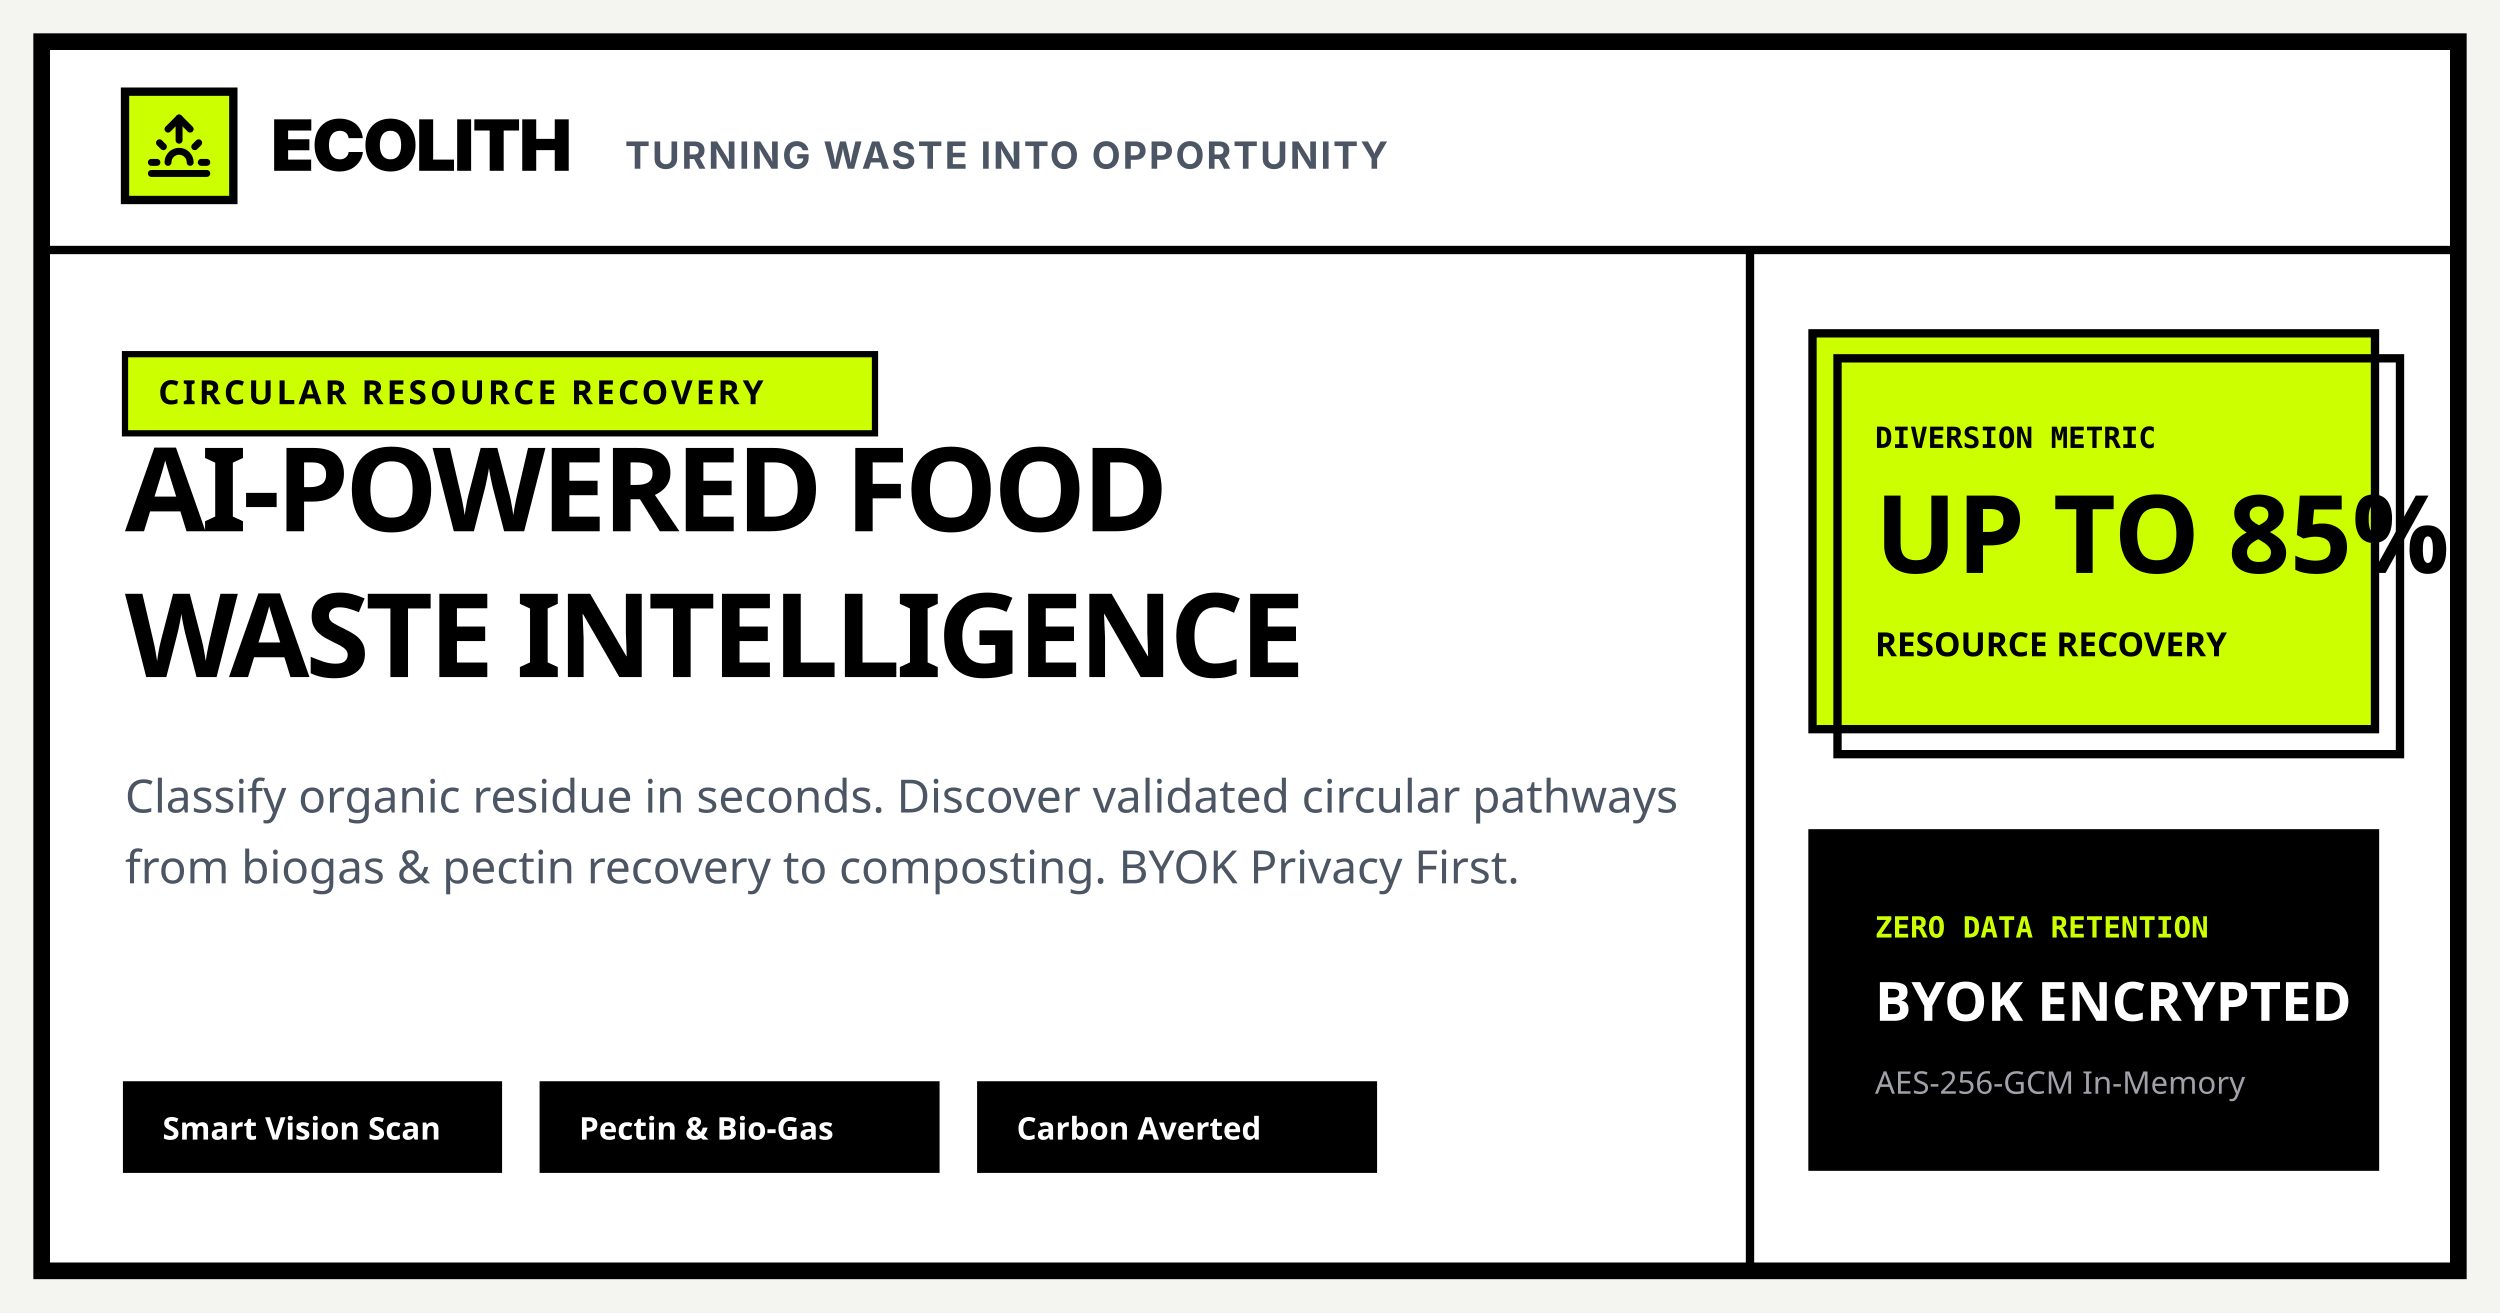
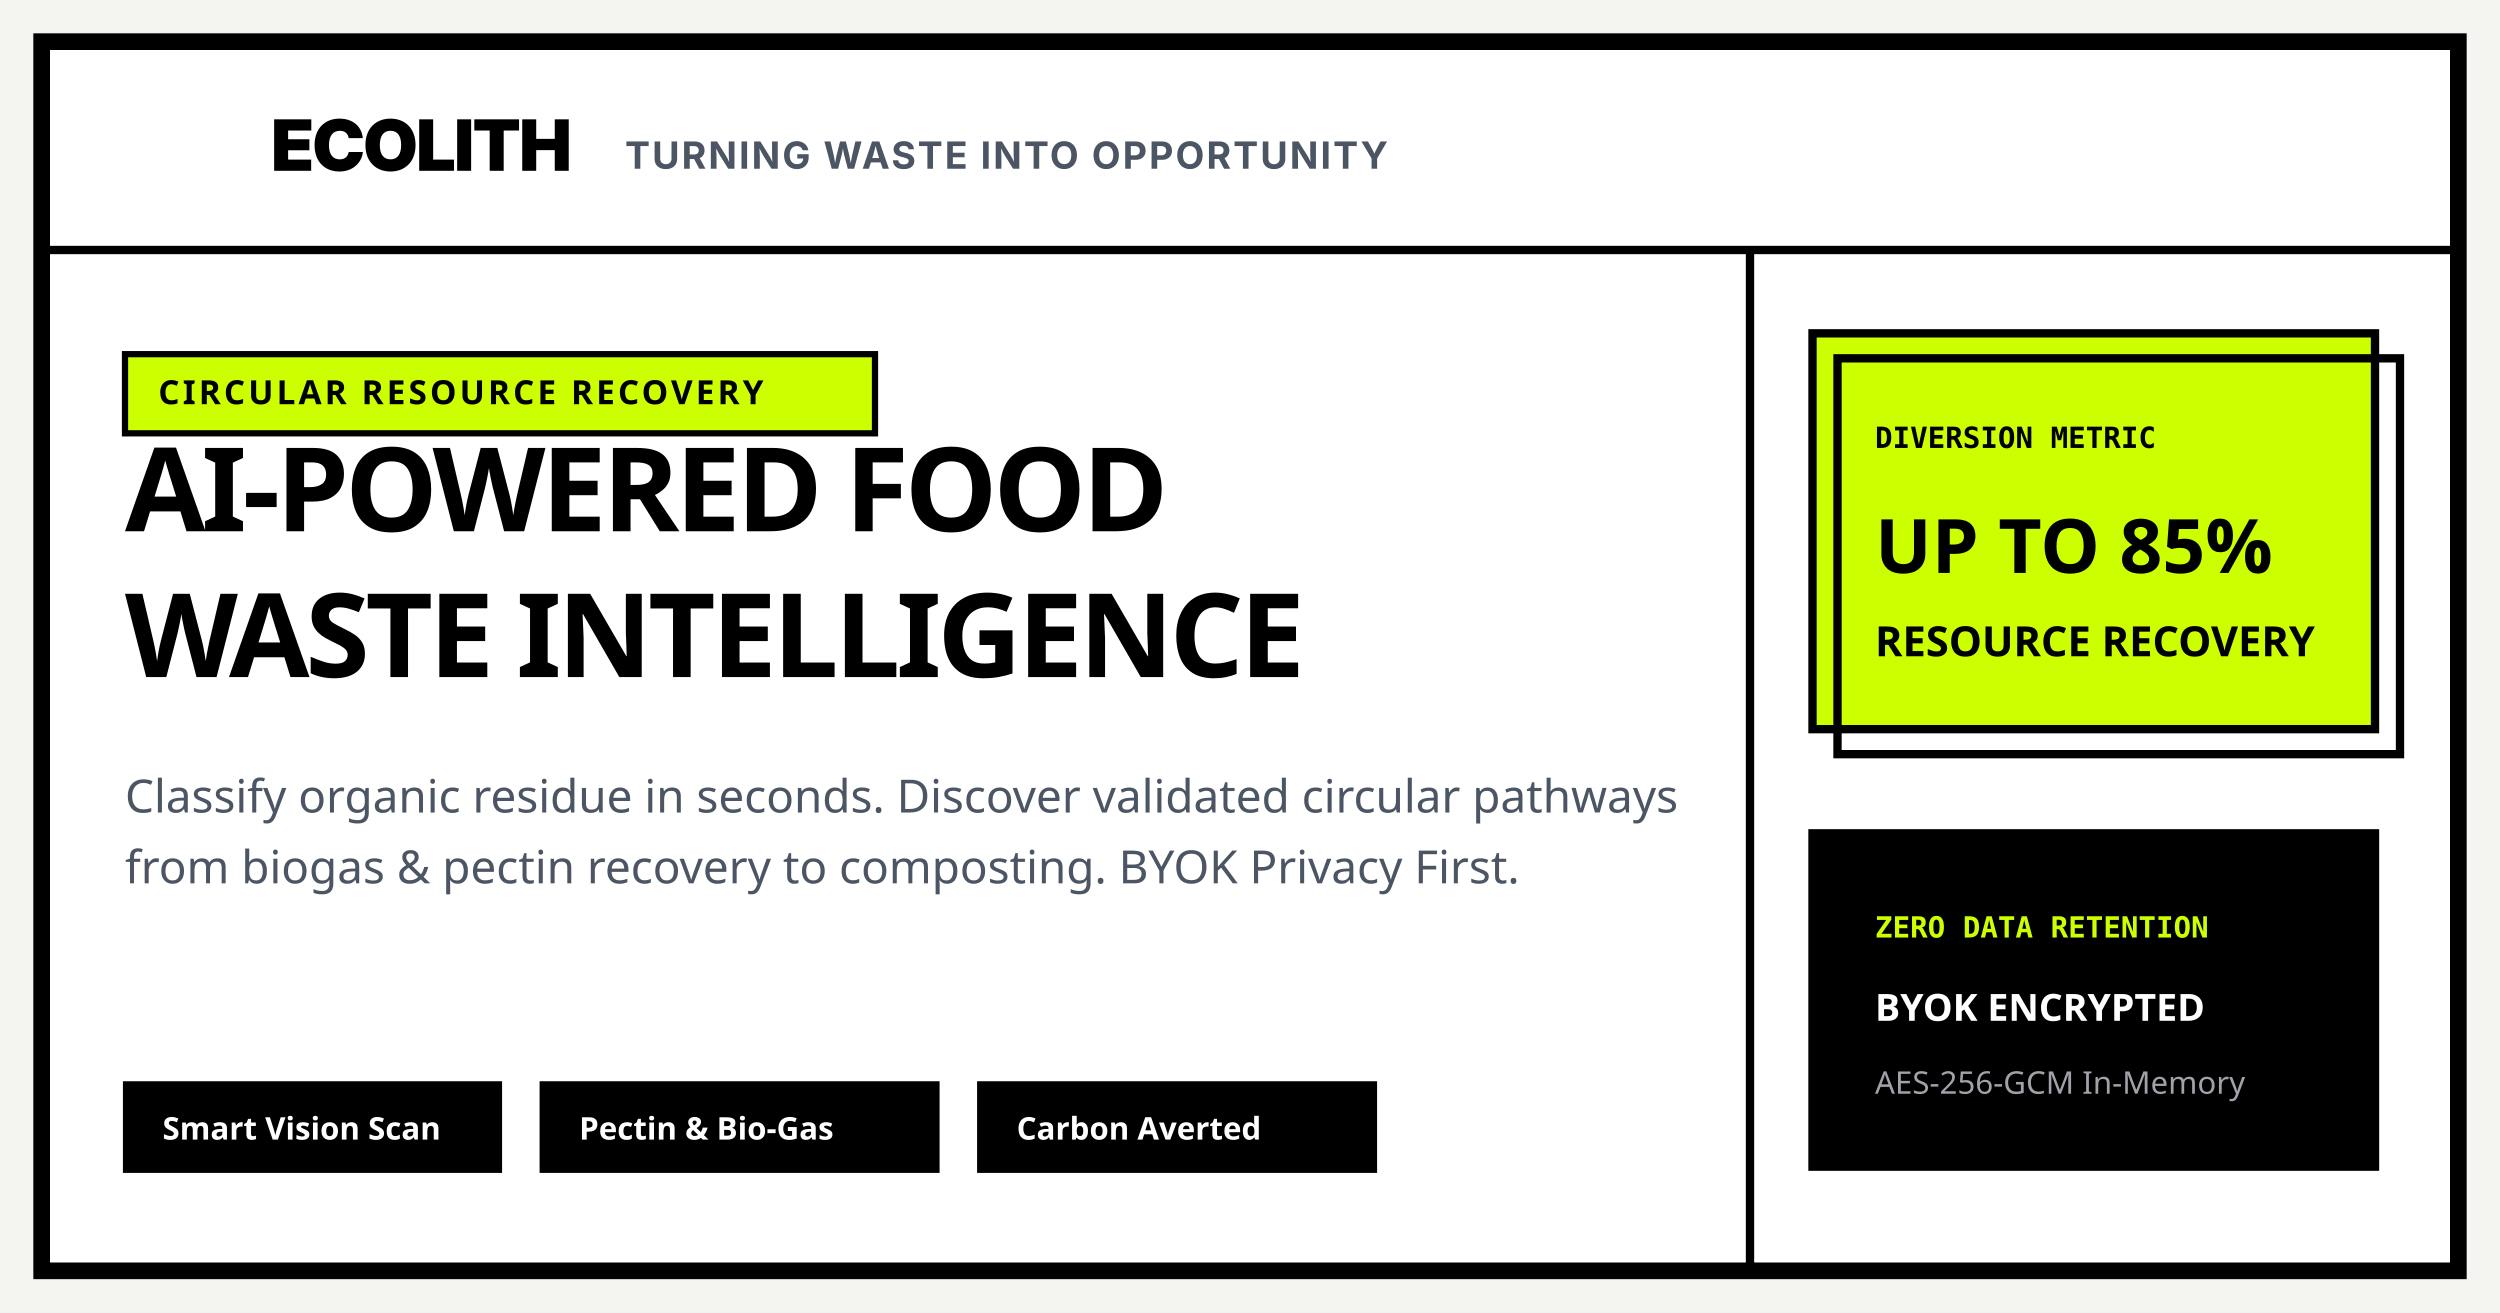
<svg xmlns="http://www.w3.org/2000/svg" viewBox="0 0 1200 630" width="1200" height="630">
  <rect width="1200" height="630" fill="#f4f4f0" />
  <rect x="20" y="20" width="1160" height="590" fill="#ffffff" stroke="#000000" stroke-width="8" />
  <line x1="20" y1="120" x2="1180" y2="120" stroke="#000000" stroke-width="4" />
  <line x1="840" y1="120" x2="840" y2="610" stroke="#000000" stroke-width="4" />
  <g transform="translate(60, 44)">
-     <rect width="52" height="52" fill="#ccff00" stroke="#000000" stroke-width="4" />
-     <g transform="translate(10, 10) scale(1.33)" stroke="#000000" stroke-width="2.5" stroke-linecap="round" stroke-linejoin="round" fill="none">
-       <path d="M12 2v8" />
-       <path d="m4.93 10.93 1.41 1.41" />
-       <path d="M2 18h2" />
-       <path d="M20 18h2" />
-       <path d="m19.07 10.93-1.41 1.41" />
-       <path d="M22 22H2" />
-       <path d="m8 6 4-4 4 4" />
-       <path d="M16 18a4 4 0 0 0-8 0" />
-     </g>
+     <img x="0" y="-20" width="50" height="50" href="favicon.ico" />
    <text x="70" y="38" font-family="'Space Grotesk', -apple-system, sans-serif" font-size="34" font-weight="900" fill="#000000" letter-spacing="-1">ECOLITH</text>
    <text x="240" y="37" font-family="'Space Grotesk', -apple-system, sans-serif" font-size="18" font-weight="700" fill="#4b5563" letter-spacing="1">TURNING WASTE INTO OPPORTUNITY</text>
  </g>
  <g transform="translate(60, 200)">
    <rect x="0" y="-30" width="360" height="38" fill="#ccff00" stroke="#000000" stroke-width="3" />
    <text x="16" y="-6" font-family="'Space Grotesk', sans-serif" font-size="16" font-weight="800" fill="#000000" letter-spacing="1.5">CIRCULAR RESOURCE RECOVERY</text>
    <text x="0" y="55" font-family="'Space Grotesk', sans-serif" font-size="56" font-weight="900" fill="#000000" letter-spacing="-2">AI-POWERED FOOD</text>
    <text x="0" y="125" font-family="'Space Grotesk', sans-serif" font-size="56" font-weight="900" fill="#000000" letter-spacing="-2">WASTE INTELLIGENCE</text>
    <text x="0" y="190" font-family="'Space Grotesk', sans-serif" font-size="22" font-weight="500" fill="#4b5563">
      Classify organic residue in seconds. Discover validated circular pathways
    </text>
    <text x="0" y="224" font-family="'Space Grotesk', sans-serif" font-size="22" font-weight="500" fill="#4b5563">
      from biogas &amp; pectin recovery to composting. BYOK Privacy First.
    </text>
  </g>
  <g transform="translate(870, 160)">
    <rect width="270" height="190" fill="#ccff00" stroke="#000000" stroke-width="4" />
    <rect x="12" y="12" width="270" height="190" fill="none" stroke="#000000" stroke-width="4" />
    <text x="30" y="55" font-family="'JetBrains Mono', monospace" font-size="14" font-weight="800" fill="#000000">DIVERSION METRIC</text>
-     <text x="30" y="115" font-family="'Space Grotesk', sans-serif" font-size="52" font-weight="900" fill="#000000">UP TO 85%</text>
-     <text x="30" y="155" font-family="'Space Grotesk', sans-serif" font-size="16" font-weight="700" fill="#000000">RESOURCE RECOVERY</text>
+     <text x="30" y="115" font-family="'Space Grotesk', sans-serif" font-size="36" font-weight="900" fill="#000000">UP TO 85%</text>
+     <text x="30" y="155" font-family="'Space Grotesk', sans-serif" font-size="20" font-weight="700" fill="#000000">RESOURCE RECOVERY</text>
  </g>
  <g transform="translate(870, 400)">
    <rect width="270" height="160" fill="#000000" stroke="#000000" stroke-width="4" />
    <text x="30" y="50" font-family="'JetBrains Mono', monospace" font-size="14" font-weight="700" fill="#ccff00">ZERO DATA RETENTION</text>
-     <text x="30" y="90" font-family="'Space Grotesk', sans-serif" font-size="26" font-weight="800" fill="#ffffff">BYOK ENCRYPTED</text>
+     <text x="30" y="90" font-family="'Space Grotesk', sans-serif" font-size="18" font-weight="800" fill="#ffffff">BYOK ENCRYPTED</text>
    <text x="30" y="125" font-family="'Space Grotesk', sans-serif" font-size="15" font-weight="500" fill="#a1a1aa">AES-256-GCM In-Memory</text>
  </g>
  <g transform="translate(60, 520)">
    <rect width="180" height="42" fill="#000000" stroke="#000000" stroke-width="2" />
    <text x="18" y="27" font-family="'Space Grotesk', sans-serif" font-size="15" font-weight="700" fill="#ffffff">Smart Vision Scan</text>
    <rect x="200" width="190" height="42" fill="#000000" stroke="#000000" stroke-width="2" />
    <text x="218" y="27" font-family="'Space Grotesk', sans-serif" font-size="15" font-weight="700" fill="#ffffff">Pectin &amp; Bio-Gas</text>
    <rect x="410" width="190" height="42" fill="#000000" stroke="#000000" stroke-width="2" />
    <text x="428" y="27" font-family="'Space Grotesk', sans-serif" font-size="15" font-weight="700" fill="#ffffff">Carbon Averted</text>
  </g>
</svg>
